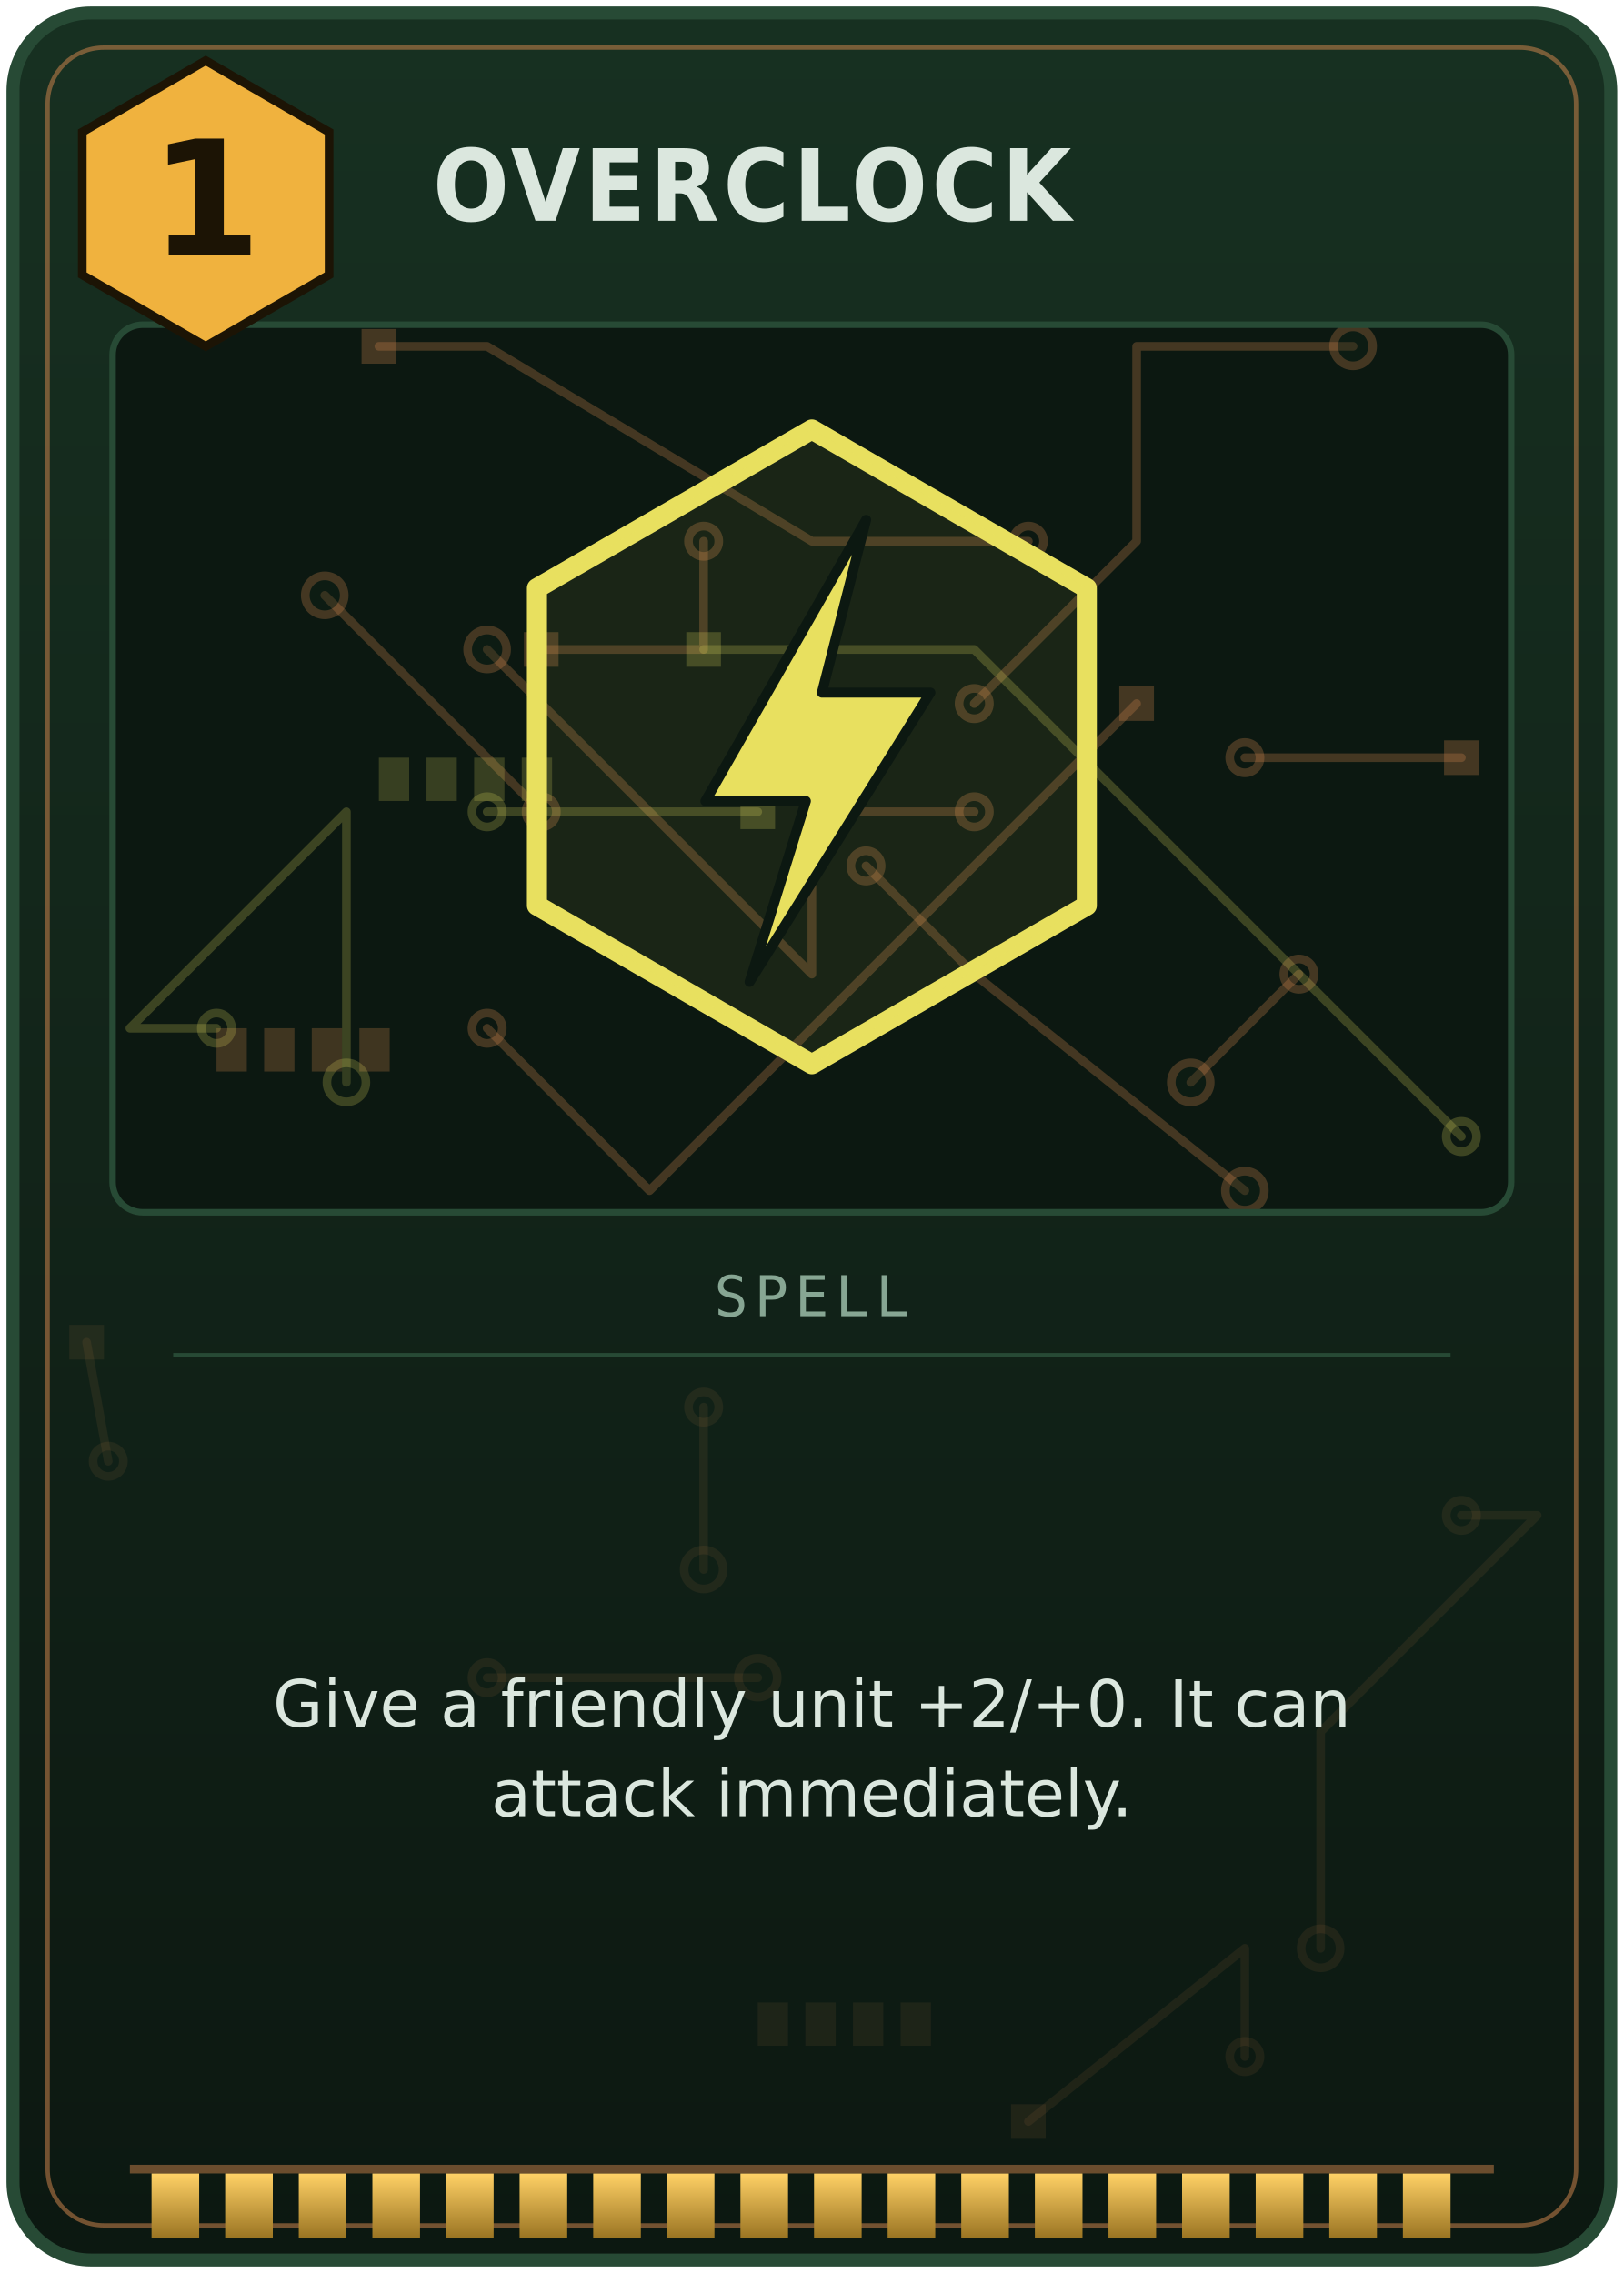
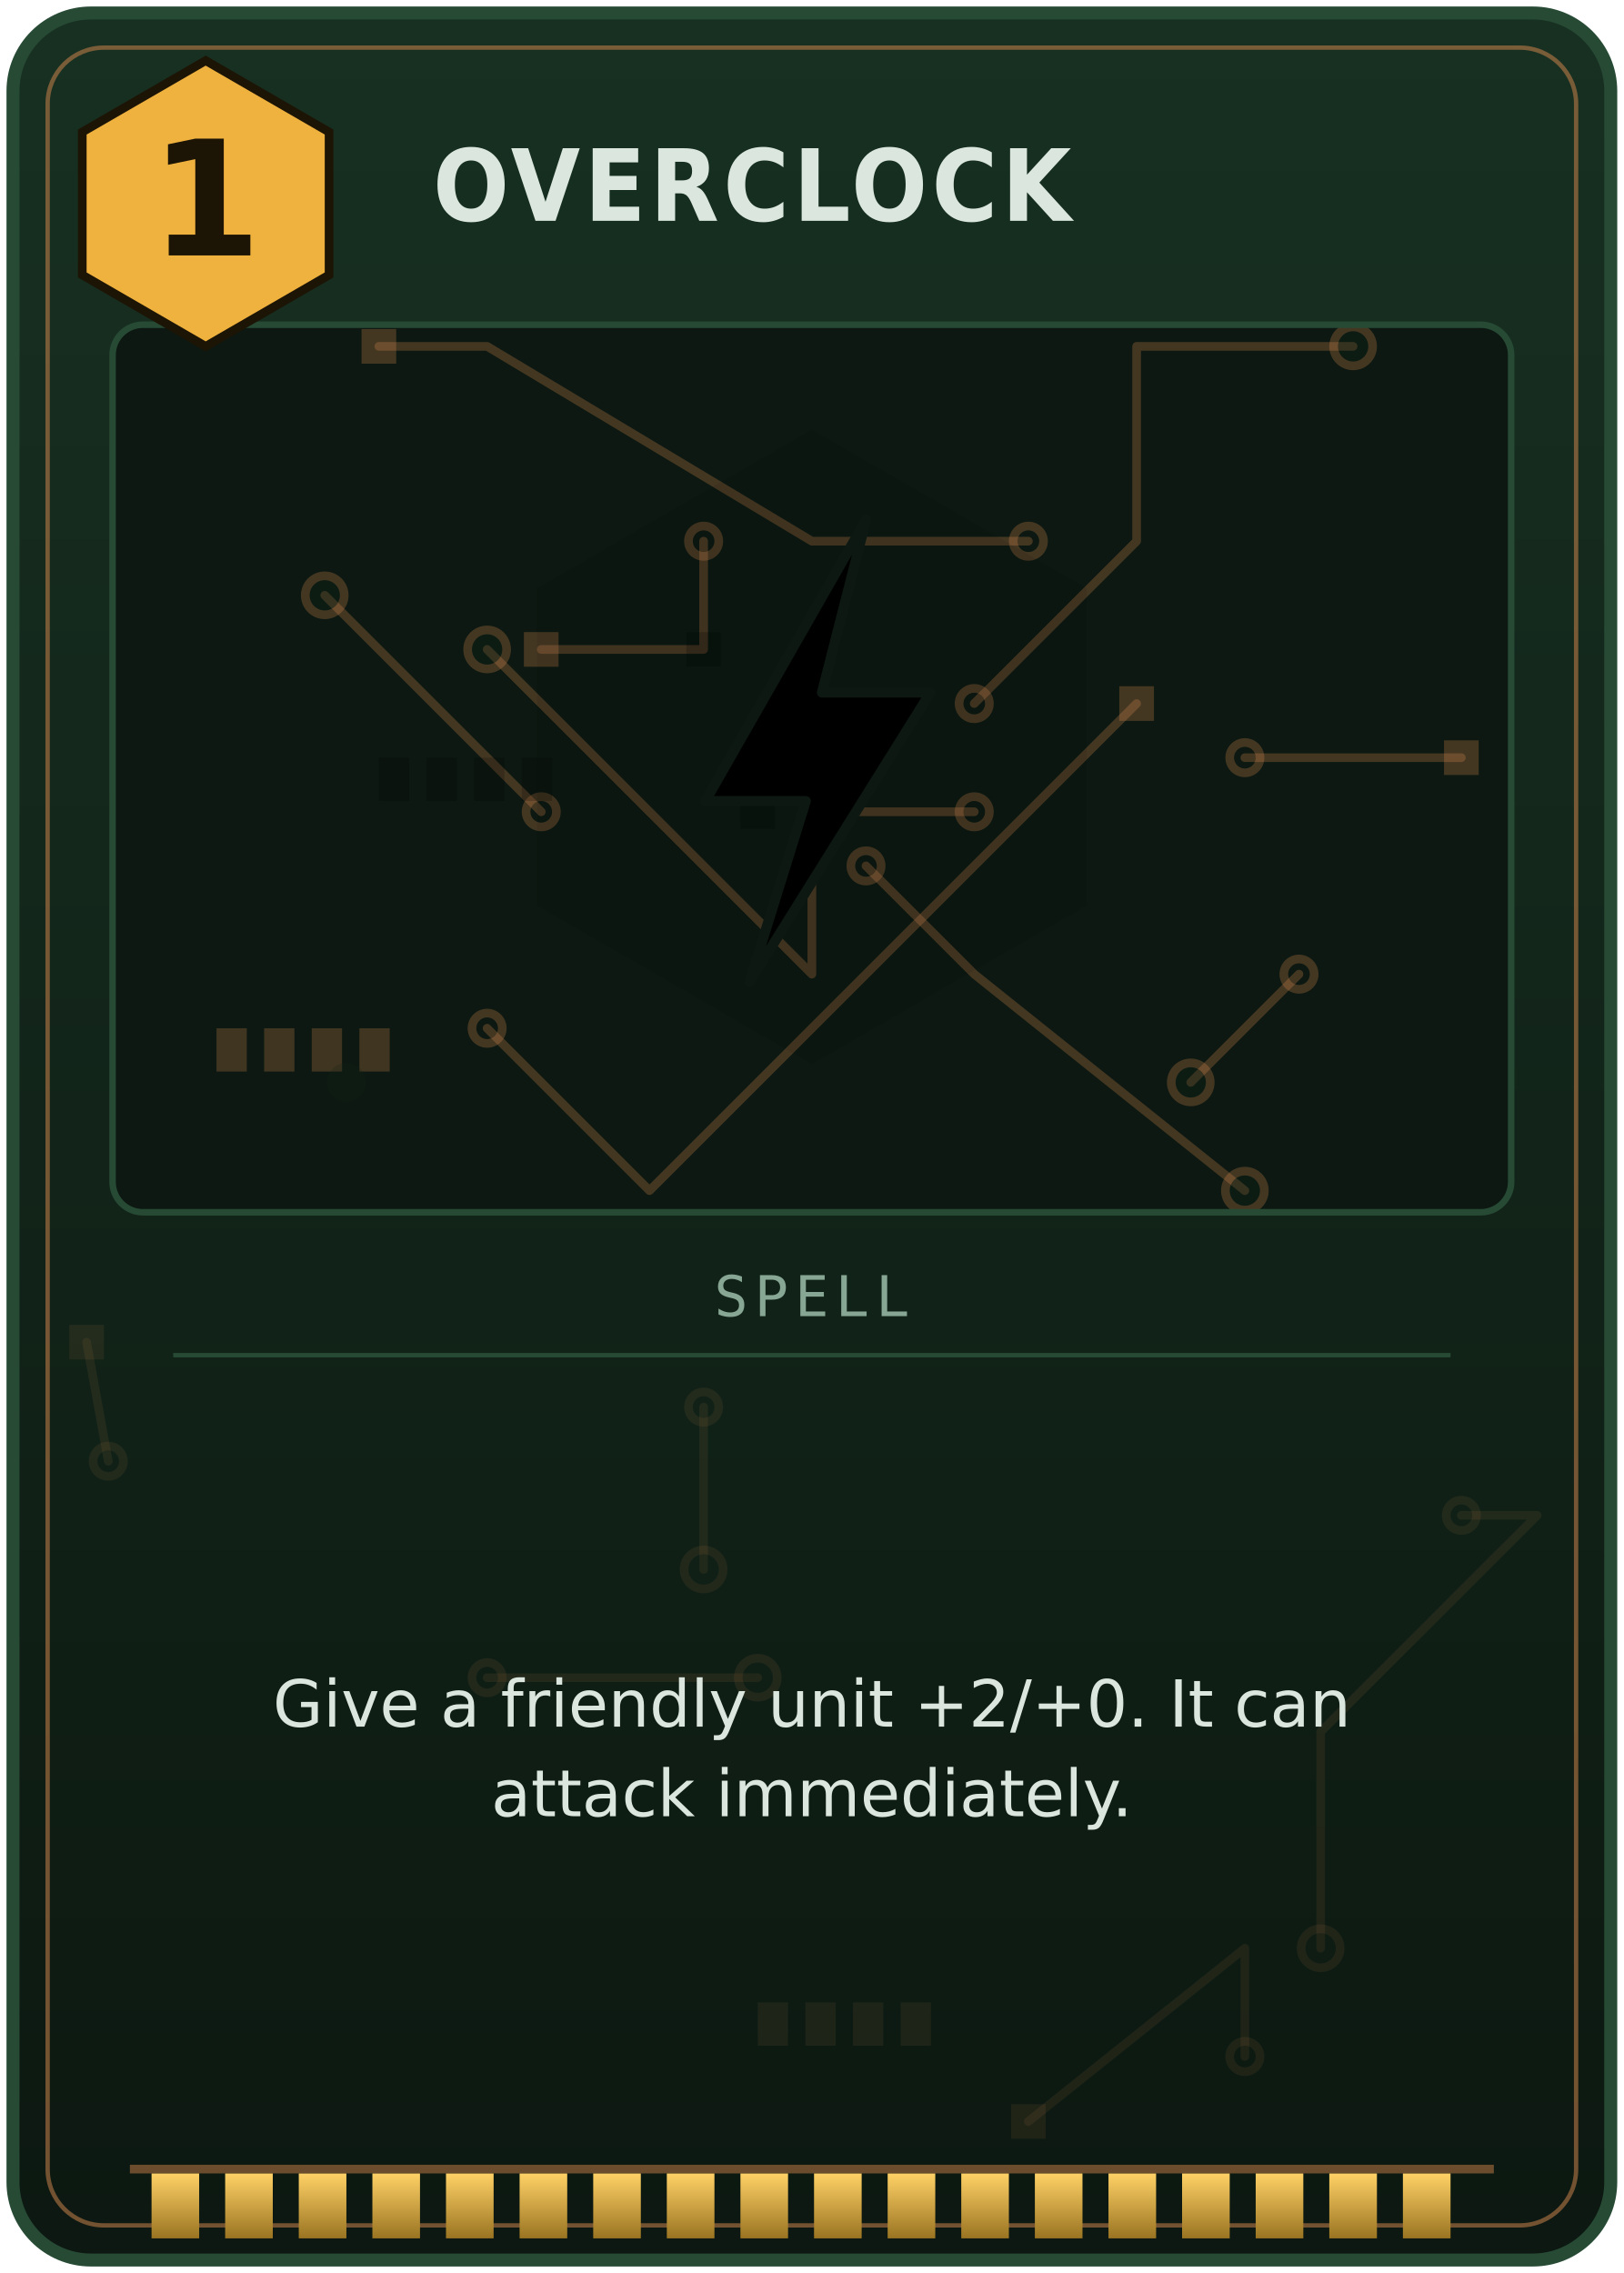
<svg xmlns="http://www.w3.org/2000/svg" width="750" height="1050" viewBox="0 0 750 1050">
  <defs>
    <linearGradient id="bggrad" x1="0" y1="0" x2="0" y2="1">
      <stop offset="0" stop-color="#173021" />
      <stop offset="0.5" stop-color="#122419" />
      <stop offset="1" stop-color="#0c1811" />
    </linearGradient>
    <linearGradient id="guldgrad" x1="0" y1="0" x2="0" y2="1">
      <stop offset="0" stop-color="#ffd166" />
      <stop offset="1" stop-color="#9a7422" />
    </linearGradient>
    <clipPath id="artclip">
      <rect x="52" y="150" width="646" height="410" rx="14" />
    </clipPath>
  </defs>
  <rect x="6" y="6" width="738" height="1038" rx="36" fill="url(#bggrad)" stroke="#274a35" stroke-width="6" />
  <rect x="22" y="22" width="706" height="1006" rx="26" fill="none" stroke="#c9814a" stroke-width="2" opacity="0.55" />
  <circle cx="225" cy="775" r="7" fill="none" stroke="#c9814a" stroke-width="4" opacity="0.1" />
  <path d="M 225 775 L 350 775" fill="none" stroke="#c9814a" stroke-width="4" stroke-linecap="round" stroke-linejoin="round" opacity="0.1" />
  <circle cx="350" cy="775" r="9" fill="#122419" stroke="#c9814a" stroke-width="4" opacity="0.1" />
  <circle cx="50" cy="675" r="7" fill="none" stroke="#c9814a" stroke-width="4" opacity="0.1" />
  <path d="M 50 675 L 40 620" fill="none" stroke="#c9814a" stroke-width="4" stroke-linecap="round" stroke-linejoin="round" opacity="0.1" />
  <rect x="32" y="612" width="16" height="16" fill="#c9814a" opacity="0.1" />
  <circle cx="575" cy="950" r="7" fill="none" stroke="#c9814a" stroke-width="4" opacity="0.1" />
  <path d="M 575 950 L 575 900 L 475 980" fill="none" stroke="#c9814a" stroke-width="4" stroke-linecap="round" stroke-linejoin="round" opacity="0.1" />
  <rect x="467" y="972" width="16" height="16" fill="#c9814a" opacity="0.1" />
  <circle cx="675" cy="700" r="7" fill="none" stroke="#c9814a" stroke-width="4" opacity="0.1" />
  <path d="M 675 700 L 710 700 L 610 800 L 610 900" fill="none" stroke="#c9814a" stroke-width="4" stroke-linecap="round" stroke-linejoin="round" opacity="0.1" />
  <circle cx="610" cy="900" r="9" fill="#122419" stroke="#c9814a" stroke-width="4" opacity="0.1" />
  <circle cx="325" cy="650" r="7" fill="none" stroke="#c9814a" stroke-width="4" opacity="0.1" />
  <path d="M 325 650 L 325 725" fill="none" stroke="#c9814a" stroke-width="4" stroke-linecap="round" stroke-linejoin="round" opacity="0.1" />
  <circle cx="325" cy="725" r="9" fill="#122419" stroke="#c9814a" stroke-width="4" opacity="0.1" />
  <rect x="350" y="925" width="14" height="20" fill="#c9814a" opacity="0.09" />
  <rect x="372" y="925" width="14" height="20" fill="#c9814a" opacity="0.09" />
  <rect x="394" y="925" width="14" height="20" fill="#c9814a" opacity="0.09" />
  <rect x="416" y="925" width="14" height="20" fill="#c9814a" opacity="0.09" />
  <g clip-path="url(#artclip)">
    <rect x="52" y="150" width="646" height="410" fill="#0c1811" />
    <circle cx="600" cy="450" r="7" fill="none" stroke="#c9814a" stroke-width="4" opacity="0.3" />
    <path d="M 600 450 L 550 500" fill="none" stroke="#c9814a" stroke-width="4" stroke-linecap="round" stroke-linejoin="round" opacity="0.3" />
    <circle cx="550" cy="500" r="9" fill="#122419" stroke="#c9814a" stroke-width="4" opacity="0.3" />
    <circle cx="225" cy="475" r="7" fill="none" stroke="#c9814a" stroke-width="4" opacity="0.3" />
    <path d="M 225 475 L 300 550 L 400 450 L 525 325" fill="none" stroke="#c9814a" stroke-width="4" stroke-linecap="round" stroke-linejoin="round" opacity="0.3" />
    <rect x="517" y="317" width="16" height="16" fill="#c9814a" opacity="0.3" />
    <circle cx="400" cy="400" r="7" fill="none" stroke="#c9814a" stroke-width="4" opacity="0.3" />
    <path d="M 400 400 L 450 450 L 575 550" fill="none" stroke="#c9814a" stroke-width="4" stroke-linecap="round" stroke-linejoin="round" opacity="0.3" />
    <circle cx="575" cy="550" r="9" fill="#122419" stroke="#c9814a" stroke-width="4" opacity="0.3" />
    <circle cx="475" cy="250" r="7" fill="none" stroke="#c9814a" stroke-width="4" opacity="0.3" />
    <path d="M 475 250 L 375 250 L 225 160 L 175 160" fill="none" stroke="#c9814a" stroke-width="4" stroke-linecap="round" stroke-linejoin="round" opacity="0.3" />
    <rect x="167" y="152" width="16" height="16" fill="#c9814a" opacity="0.3" />
    <circle cx="450" cy="375" r="7" fill="none" stroke="#c9814a" stroke-width="4" opacity="0.3" />
    <path d="M 450 375 L 375 375 L 375 450 L 225 300" fill="none" stroke="#c9814a" stroke-width="4" stroke-linecap="round" stroke-linejoin="round" opacity="0.3" />
    <circle cx="225" cy="300" r="9" fill="#122419" stroke="#c9814a" stroke-width="4" opacity="0.3" />
    <circle cx="450" cy="325" r="7" fill="none" stroke="#c9814a" stroke-width="4" opacity="0.3" />
    <path d="M 450 325 L 525 250 L 525 160 L 625 160" fill="none" stroke="#c9814a" stroke-width="4" stroke-linecap="round" stroke-linejoin="round" opacity="0.3" />
    <circle cx="625" cy="160" r="9" fill="#122419" stroke="#c9814a" stroke-width="4" opacity="0.3" />
    <circle cx="325" cy="250" r="7" fill="none" stroke="#c9814a" stroke-width="4" opacity="0.3" />
    <path d="M 325 250 L 325 300 L 250 300" fill="none" stroke="#c9814a" stroke-width="4" stroke-linecap="round" stroke-linejoin="round" opacity="0.3" />
    <rect x="242" y="292" width="16" height="16" fill="#c9814a" opacity="0.3" />
    <circle cx="250" cy="375" r="7" fill="none" stroke="#c9814a" stroke-width="4" opacity="0.3" />
    <path d="M 250 375 L 150 275" fill="none" stroke="#c9814a" stroke-width="4" stroke-linecap="round" stroke-linejoin="round" opacity="0.3" />
    <circle cx="150" cy="275" r="9" fill="#122419" stroke="#c9814a" stroke-width="4" opacity="0.3" />
    <circle cx="575" cy="350" r="7" fill="none" stroke="#c9814a" stroke-width="4" opacity="0.3" />
    <path d="M 575 350 L 675 350" fill="none" stroke="#c9814a" stroke-width="4" stroke-linecap="round" stroke-linejoin="round" opacity="0.3" />
    <rect x="667" y="342" width="16" height="16" fill="#c9814a" opacity="0.3" />
    <rect x="100" y="475" width="14" height="20" fill="#c9814a" opacity="0.27" />
    <rect x="122" y="475" width="14" height="20" fill="#c9814a" opacity="0.27" />
    <rect x="144" y="475" width="14" height="20" fill="#c9814a" opacity="0.27" />
    <rect x="166" y="475" width="14" height="20" fill="#c9814a" opacity="0.27" />
-     <circle cx="225" cy="375" r="7" fill="none" stroke="#e8e05f" stroke-width="4" opacity="0.22" />
-     <path d="M 225 375 L 350 375" fill="none" stroke="#e8e05f" stroke-width="4" stroke-linecap="round" stroke-linejoin="round" opacity="0.22" />
-     <rect x="342" y="367" width="16" height="16" fill="#e8e05f" opacity="0.22" />
-     <circle cx="675" cy="525" r="7" fill="none" stroke="#e8e05f" stroke-width="4" opacity="0.22" />
-     <path d="M 675 525 L 600 450 L 450 300 L 325 300" fill="none" stroke="#e8e05f" stroke-width="4" stroke-linecap="round" stroke-linejoin="round" opacity="0.22" />
-     <rect x="317" y="292" width="16" height="16" fill="#e8e05f" opacity="0.22" />
-     <circle cx="100" cy="475" r="7" fill="none" stroke="#e8e05f" stroke-width="4" opacity="0.22" />
-     <path d="M 100 475 L 60 475 L 160 375 L 160 500" fill="none" stroke="#e8e05f" stroke-width="4" stroke-linecap="round" stroke-linejoin="round" opacity="0.22" />
-     <circle cx="160" cy="500" r="9" fill="#122419" stroke="#e8e05f" stroke-width="4" opacity="0.22" />
-     <rect x="175" y="350" width="14" height="20" fill="#e8e05f" opacity="0.198" />
-     <rect x="197" y="350" width="14" height="20" fill="#e8e05f" opacity="0.198" />
-     <rect x="219" y="350" width="14" height="20" fill="#e8e05f" opacity="0.198" />
-     <rect x="241" y="350" width="14" height="20" fill="#e8e05f" opacity="0.198" />
+     <circle cx="225" cy="375" r="7" fill="none" stroke="undefined" stroke-width="4" opacity="0.22" />
+     <path d="M 225 375 L 350 375" fill="none" stroke="undefined" stroke-width="4" stroke-linecap="round" stroke-linejoin="round" opacity="0.22" />
+     <rect x="342" y="367" width="16" height="16" fill="undefined" opacity="0.22" />
+     <circle cx="675" cy="525" r="7" fill="none" stroke="undefined" stroke-width="4" opacity="0.22" />
+     <path d="M 675 525 L 600 450 L 450 300 L 325 300" fill="none" stroke="undefined" stroke-width="4" stroke-linecap="round" stroke-linejoin="round" opacity="0.22" />
+     <rect x="317" y="292" width="16" height="16" fill="undefined" opacity="0.22" />
+     <circle cx="100" cy="475" r="7" fill="none" stroke="undefined" stroke-width="4" opacity="0.22" />
+     <path d="M 100 475 L 60 475 L 160 375 L 160 500" fill="none" stroke="undefined" stroke-width="4" stroke-linecap="round" stroke-linejoin="round" opacity="0.22" />
+     <circle cx="160" cy="500" r="9" fill="#122419" stroke="undefined" stroke-width="4" opacity="0.22" />
+     <rect x="175" y="350" width="14" height="20" fill="undefined" opacity="0.198" />
+     <rect x="197" y="350" width="14" height="20" fill="undefined" opacity="0.198" />
+     <rect x="219" y="350" width="14" height="20" fill="undefined" opacity="0.198" />
+     <rect x="241" y="350" width="14" height="20" fill="undefined" opacity="0.198" />
    <g transform="translate(375 345) scale(0.928) translate(-375 -345)">
-       <polygon points="511.832,266 511.832,424 375,503 238.168,424 238.168,266 375,187" fill="none" stroke="#e8e05f" stroke-width="10" stroke-linejoin="round" />
-       <polygon points="511.832,266 511.832,424 375,503 238.168,424 238.168,266 375,187" fill="#e8e05f" opacity="0.07" />
-       <path d="M 402 232 L 322 372 L 372 372 L 344 462 L 434 318 L 380 318 Z" fill="#e8e05f" stroke="#0c1811" stroke-width="5" stroke-linejoin="round" />
+       <polygon points="511.832,266 511.832,424 375,503 238.168,424 238.168,266 375,187" fill="none" stroke="undefined" stroke-width="10" stroke-linejoin="round" />
+       <polygon points="511.832,266 511.832,424 375,503 238.168,424 238.168,266 375,187" fill="undefined" opacity="0.07" />
+       <path d="M 402 232 L 322 372 L 372 372 L 344 462 L 434 318 L 380 318 Z" fill="undefined" stroke="#0c1811" stroke-width="5" stroke-linejoin="round" />
    </g>
  </g>
  <rect x="52" y="150" width="646" height="410" rx="14" fill="none" stroke="#274a35" stroke-width="3" />
  <text x="200" y="102" font-family="DejaVu Sans Condensed" font-weight="bold" font-size="46" letter-spacing="2" fill="#dbe7de">OVERCLOCK</text>
  <polygon points="95,28 152,61 152,127 95,160 38,127 38,61" fill="#f0b23e" stroke="#1c1405" stroke-width="4" />
  <text x="95" y="118" text-anchor="middle" font-family="DejaVu Sans" font-weight="bold" font-size="74" fill="#1c1405">1</text>
  <text x="375" y="608" text-anchor="middle" font-family="DejaVu Sans Mono" font-size="26" letter-spacing="3" fill="#87a693">SPELL</text>
  <line x1="80" y1="626" x2="670" y2="626" stroke="#274a35" stroke-width="2" />
  <text x="375" y="797.6" text-anchor="middle" font-family="DejaVu Sans" font-size="30" fill="#dbe7de">Give a friendly unit +2/+0. It can</text>
  <text x="375" y="839.0" text-anchor="middle" font-family="DejaVu Sans" font-size="30" fill="#dbe7de">attack immediately.</text>
  <rect x="70" y="1004" width="22" height="30" fill="url(#guldgrad)" />
  <rect x="104" y="1004" width="22" height="30" fill="url(#guldgrad)" />
  <rect x="138" y="1004" width="22" height="30" fill="url(#guldgrad)" />
  <rect x="172" y="1004" width="22" height="30" fill="url(#guldgrad)" />
  <rect x="206" y="1004" width="22" height="30" fill="url(#guldgrad)" />
  <rect x="240" y="1004" width="22" height="30" fill="url(#guldgrad)" />
  <rect x="274" y="1004" width="22" height="30" fill="url(#guldgrad)" />
  <rect x="308" y="1004" width="22" height="30" fill="url(#guldgrad)" />
  <rect x="342" y="1004" width="22" height="30" fill="url(#guldgrad)" />
  <rect x="376" y="1004" width="22" height="30" fill="url(#guldgrad)" />
  <rect x="410" y="1004" width="22" height="30" fill="url(#guldgrad)" />
  <rect x="444" y="1004" width="22" height="30" fill="url(#guldgrad)" />
  <rect x="478" y="1004" width="22" height="30" fill="url(#guldgrad)" />
  <rect x="512" y="1004" width="22" height="30" fill="url(#guldgrad)" />
  <rect x="546" y="1004" width="22" height="30" fill="url(#guldgrad)" />
  <rect x="580" y="1004" width="22" height="30" fill="url(#guldgrad)" />
  <rect x="614" y="1004" width="22" height="30" fill="url(#guldgrad)" />
  <rect x="648" y="1004" width="22" height="30" fill="url(#guldgrad)" />
  <rect x="60" y="1000" width="630" height="4" fill="#c9814a" opacity="0.5" />
</svg>
